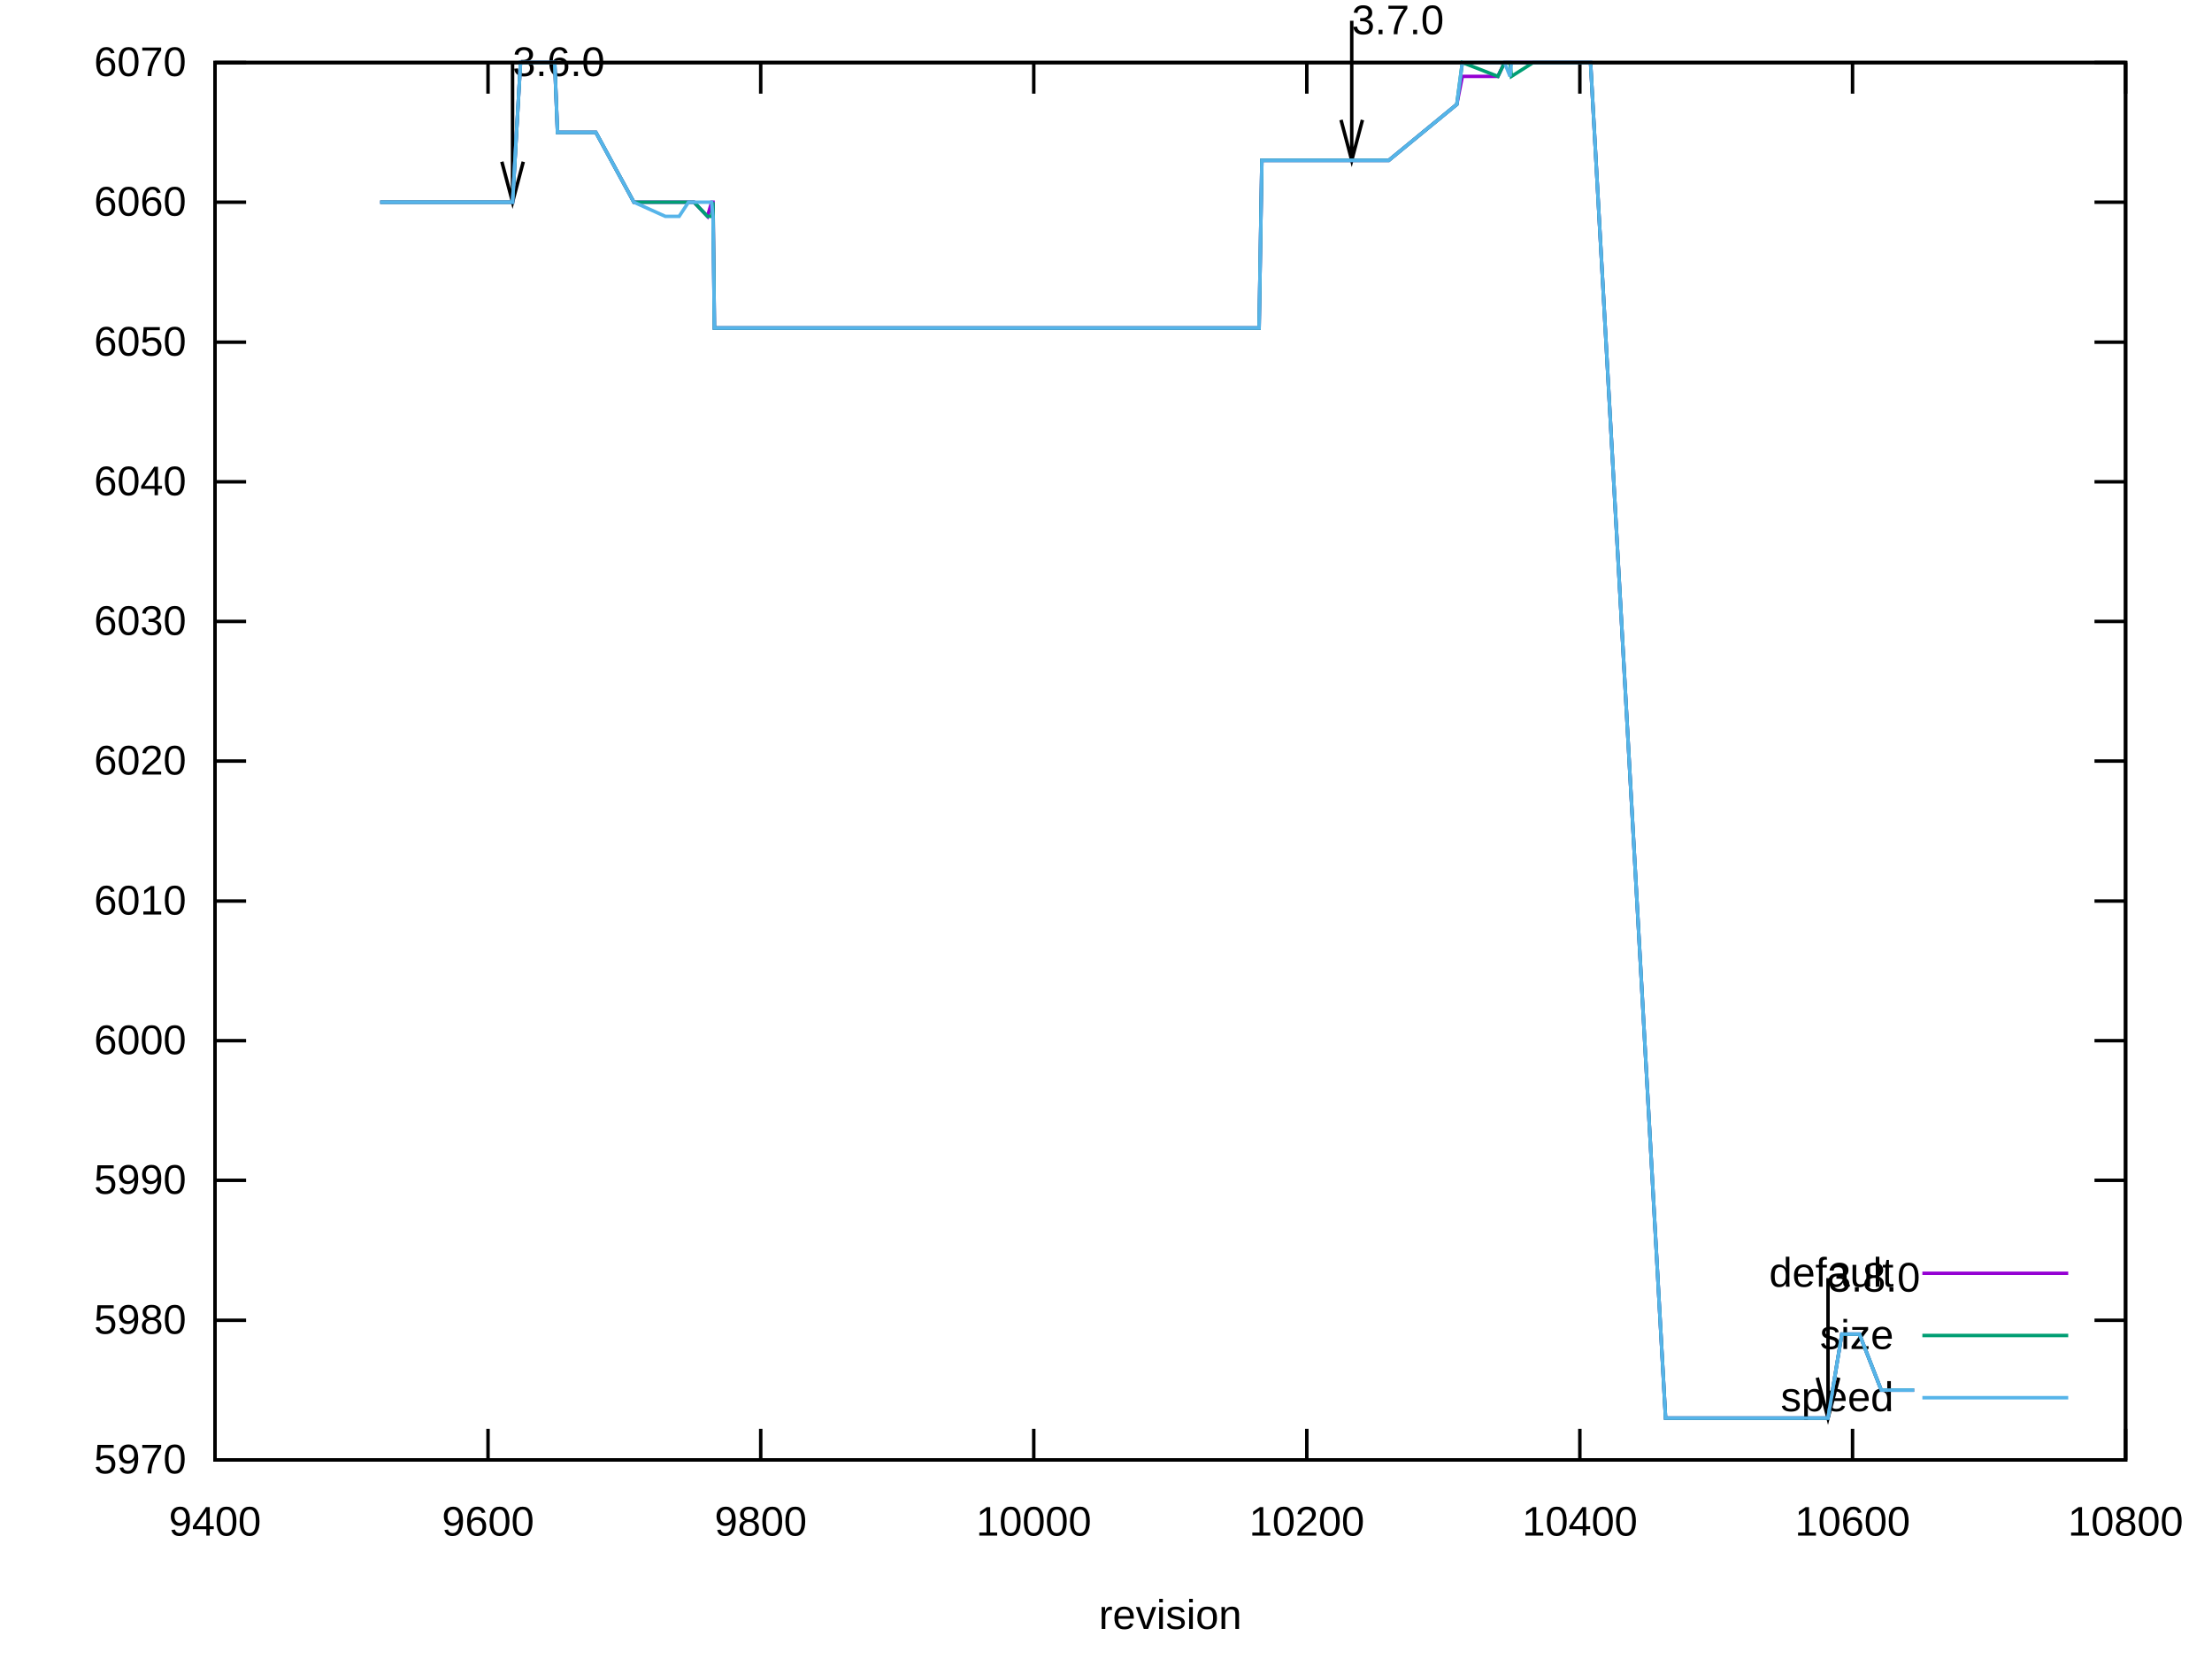
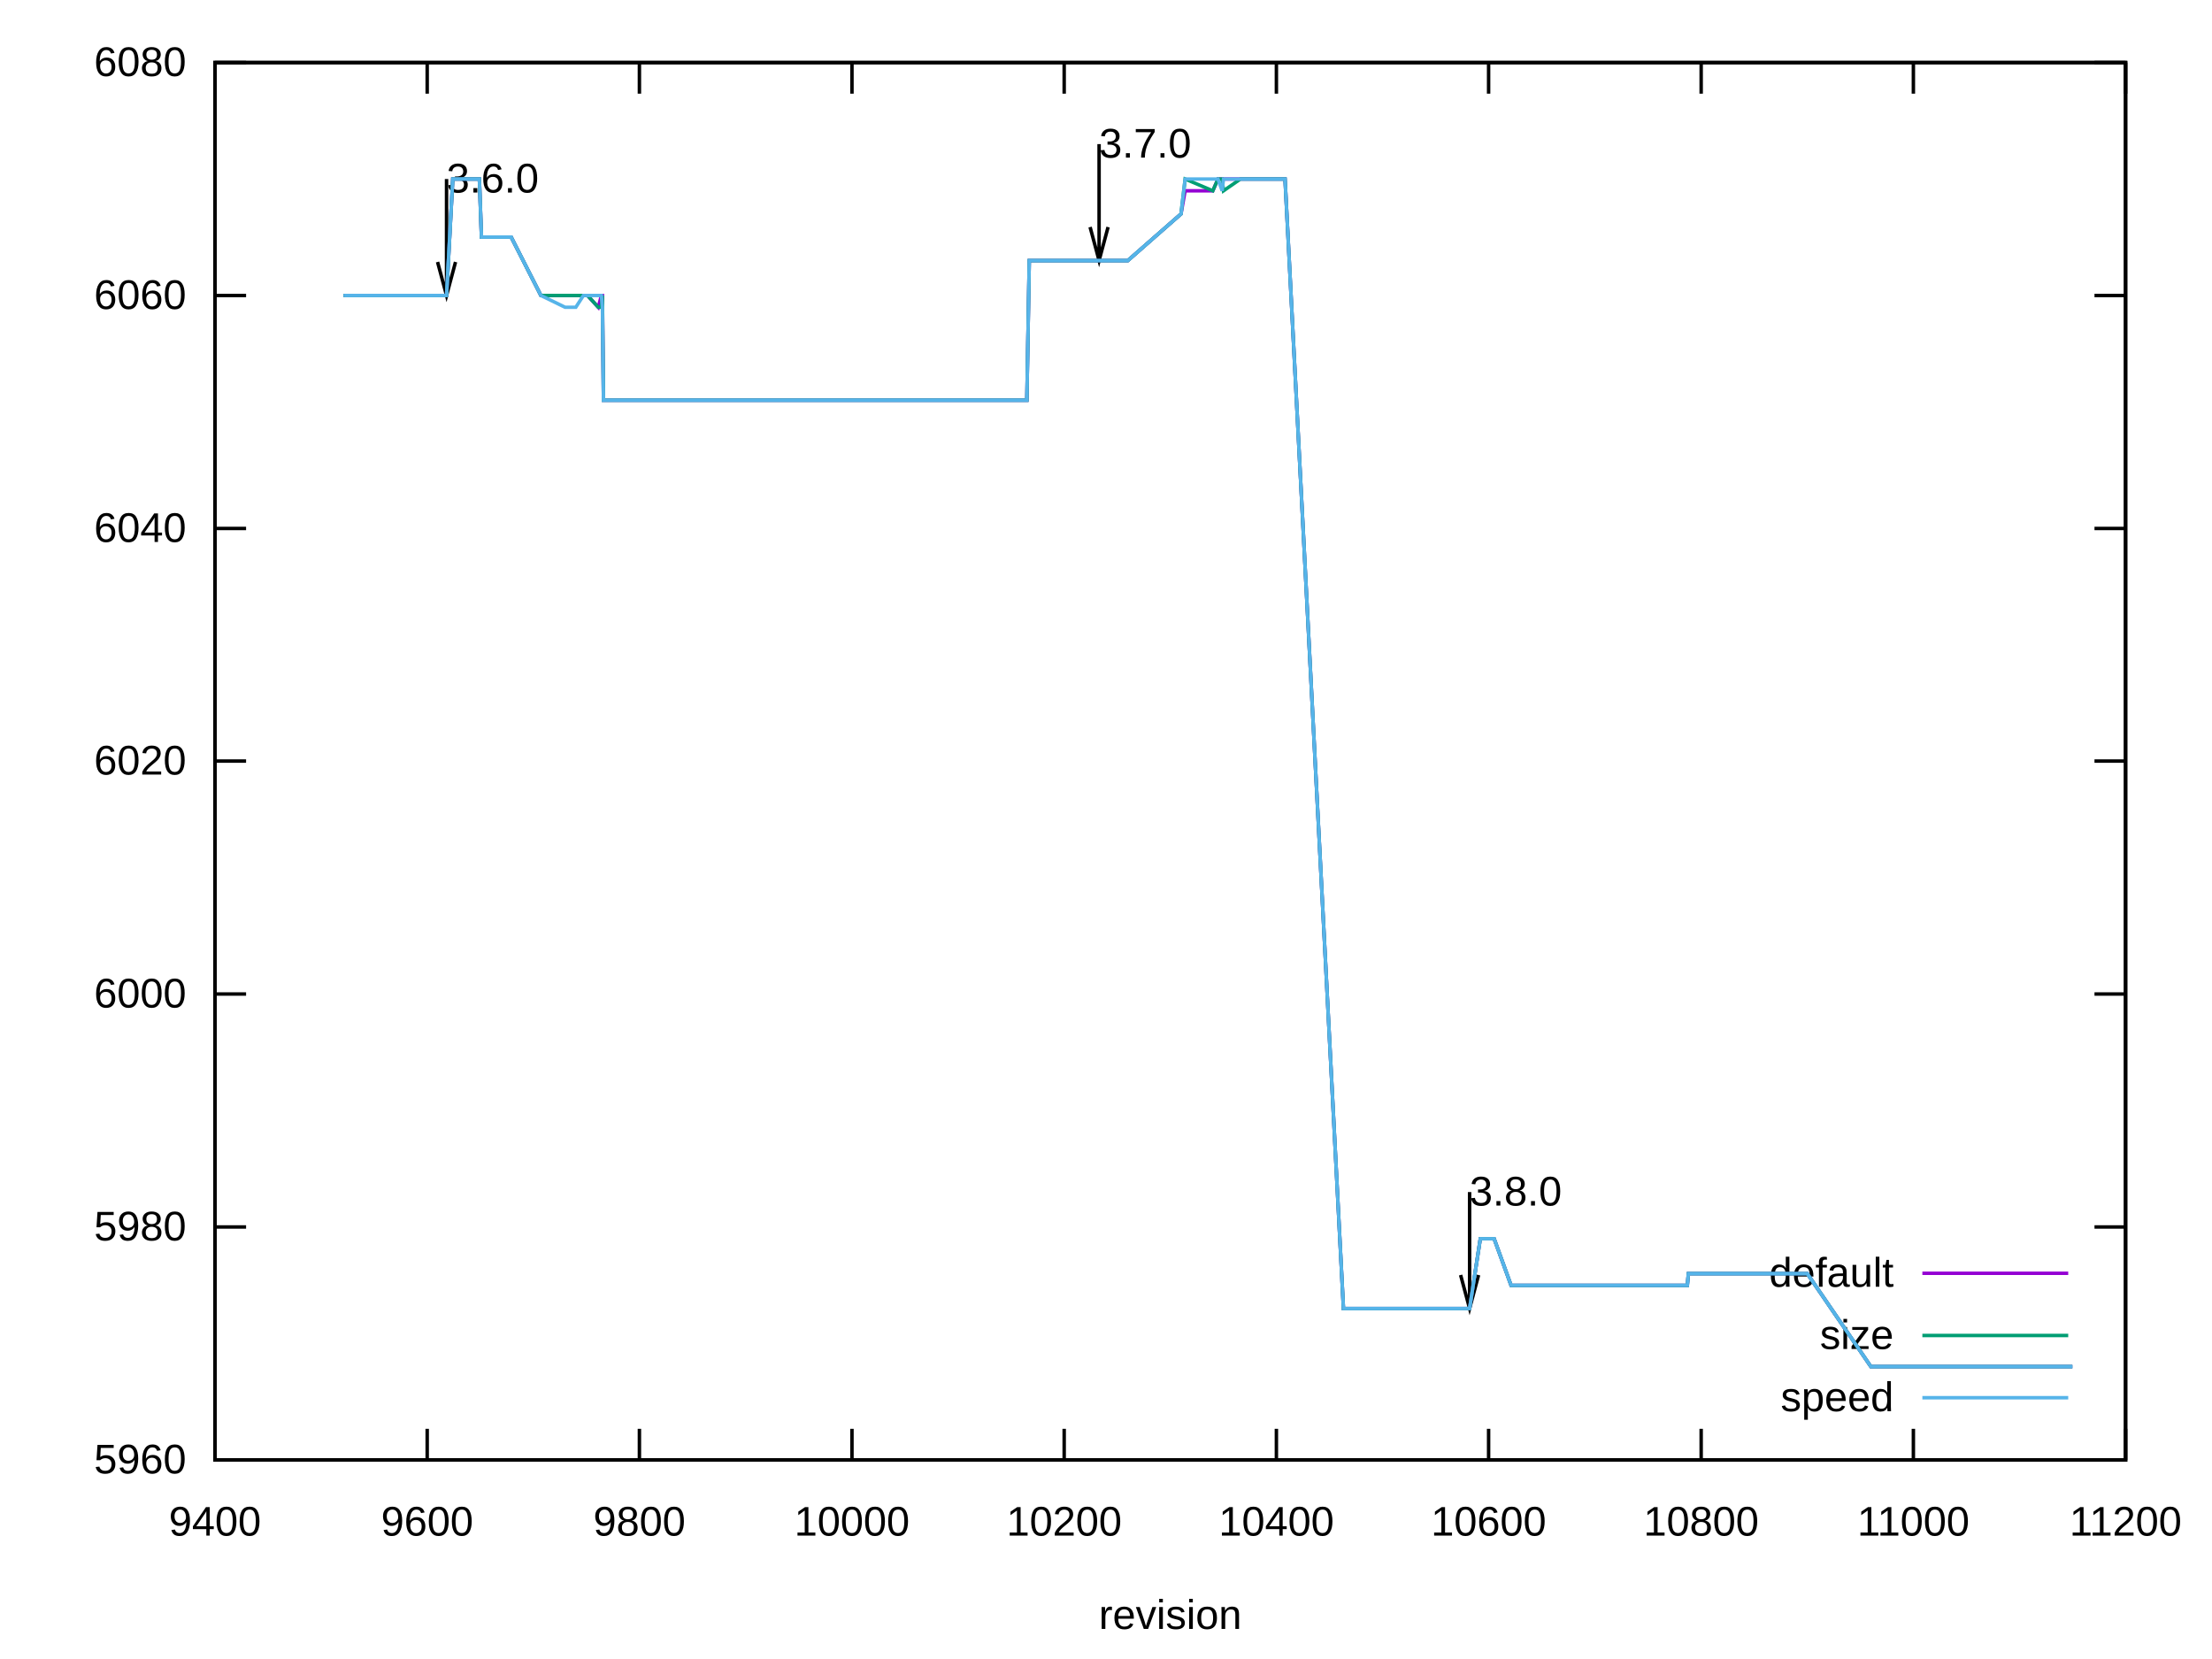
<svg xmlns="http://www.w3.org/2000/svg" xmlns:xlink="http://www.w3.org/1999/xlink" width="640" height="480" viewBox="0 0 640 480">
  <g id="gnuplot_canvas">
    <rect x="0" y="0" width="640" height="480" fill="none" />
    <defs>
      <circle id="gpDot" r="0.5" stroke-width="0.5" stroke="currentColor" />
      <path id="gpPt0" stroke-width="0.222" stroke="currentColor" d="M-1,0 h2 M0,-1 v2" />
      <path id="gpPt1" stroke-width="0.222" stroke="currentColor" d="M-1,-1 L1,1 M1,-1 L-1,1" />
      <path id="gpPt2" stroke-width="0.222" stroke="currentColor" d="M-1,0 L1,0 M0,-1 L0,1 M-1,-1 L1,1 M-1,1 L1,-1" />
      <rect id="gpPt3" stroke-width="0.222" stroke="currentColor" x="-1" y="-1" width="2" height="2" />
      <rect id="gpPt4" stroke-width="0.222" stroke="currentColor" fill="currentColor" x="-1" y="-1" width="2" height="2" />
      <circle id="gpPt5" stroke-width="0.222" stroke="currentColor" cx="0" cy="0" r="1" />
      <use xlink:href="#gpPt5" id="gpPt6" fill="currentColor" stroke="none" />
      <path id="gpPt7" stroke-width="0.222" stroke="currentColor" d="M0,-1.33 L-1.33,0.67 L1.33,0.67 z" />
      <use xlink:href="#gpPt7" id="gpPt8" fill="currentColor" stroke="none" />
      <use xlink:href="#gpPt7" id="gpPt9" stroke="currentColor" transform="rotate(180)" />
      <use xlink:href="#gpPt9" id="gpPt10" fill="currentColor" stroke="none" />
      <use xlink:href="#gpPt3" id="gpPt11" stroke="currentColor" transform="rotate(45)" />
      <use xlink:href="#gpPt11" id="gpPt12" fill="currentColor" stroke="none" />
      <path id="gpPt13" stroke-width="0.222" stroke="currentColor" d="M0,1.330 L1.265,0.411 L0.782,-1.067 L-0.782,-1.076 L-1.265,0.411 z" />
      <use xlink:href="#gpPt13" id="gpPt14" fill="currentColor" stroke="none" />
      <filter id="textbox" filterUnits="objectBoundingBox" x="0" y="0" height="1" width="1">
        <feFlood flood-color="white" flood-opacity="1" result="bgnd" />
        <feComposite in="SourceGraphic" in2="bgnd" operator="atop" />
      </filter>
      <filter id="greybox" filterUnits="objectBoundingBox" x="0" y="0" height="1" width="1">
        <feFlood flood-color="lightgrey" flood-opacity="1" result="grey" />
        <feComposite in="SourceGraphic" in2="grey" operator="atop" />
      </filter>
    </defs>
    <g fill="none" color="white" stroke="currentColor" stroke-width="1.00" stroke-linecap="butt" stroke-linejoin="miter">
</g>
    <g fill="none" color="black" stroke="currentColor" stroke-width="1.00" stroke-linecap="butt" stroke-linejoin="miter">
      <path stroke="black" d="M62.2,422.4 L71.2,422.4 M615.0,422.4 L606.0,422.4  " />
      <g transform="translate(53.9,426.3)" stroke="none" fill="black" font-family="Arial" font-size="12.00" text-anchor="end">
        <text>
-           <tspan font-family="Arial"> 5970</tspan>
-         </text>
-       </g>
-     </g>
-     <g fill="none" color="black" stroke="currentColor" stroke-width="1.00" stroke-linecap="butt" stroke-linejoin="miter">
-       <path stroke="black" d="M62.2,382.0 L71.2,382.0 M615.0,382.0 L606.0,382.0  " />
-       <g transform="translate(53.9,385.9)" stroke="none" fill="black" font-family="Arial" font-size="12.00" text-anchor="end">
+           <tspan font-family="Arial"> 5960</tspan>
+         </text>
+       </g>
+     </g>
+     <g fill="none" color="black" stroke="currentColor" stroke-width="1.00" stroke-linecap="butt" stroke-linejoin="miter">
+       <path stroke="black" d="M62.2,355.0 L71.2,355.0 M615.0,355.0 L606.0,355.0  " />
+       <g transform="translate(53.9,358.9)" stroke="none" fill="black" font-family="Arial" font-size="12.00" text-anchor="end">
        <text>
          <tspan font-family="Arial"> 5980</tspan>
        </text>
      </g>
    </g>
    <g fill="none" color="black" stroke="currentColor" stroke-width="1.00" stroke-linecap="butt" stroke-linejoin="miter">
-       <path stroke="black" d="M62.2,341.5 L71.2,341.5 M615.0,341.5 L606.0,341.5  " />
-       <g transform="translate(53.9,345.4)" stroke="none" fill="black" font-family="Arial" font-size="12.00" text-anchor="end">
-         <text>
-           <tspan font-family="Arial"> 5990</tspan>
-         </text>
-       </g>
-     </g>
-     <g fill="none" color="black" stroke="currentColor" stroke-width="1.00" stroke-linecap="butt" stroke-linejoin="miter">
-       <path stroke="black" d="M62.2,301.1 L71.2,301.1 M615.0,301.1 L606.0,301.1  " />
-       <g transform="translate(53.9,305.0)" stroke="none" fill="black" font-family="Arial" font-size="12.00" text-anchor="end">
+       <path stroke="black" d="M62.2,287.6 L71.2,287.6 M615.0,287.6 L606.0,287.6  " />
+       <g transform="translate(53.9,291.5)" stroke="none" fill="black" font-family="Arial" font-size="12.00" text-anchor="end">
        <text>
          <tspan font-family="Arial"> 6000</tspan>
-         </text>
-       </g>
-     </g>
-     <g fill="none" color="black" stroke="currentColor" stroke-width="1.00" stroke-linecap="butt" stroke-linejoin="miter">
-       <path stroke="black" d="M62.2,260.7 L71.2,260.7 M615.0,260.7 L606.0,260.7  " />
-       <g transform="translate(53.9,264.6)" stroke="none" fill="black" font-family="Arial" font-size="12.00" text-anchor="end">
-         <text>
-           <tspan font-family="Arial"> 6010</tspan>
        </text>
      </g>
    </g>
    <g fill="none" color="black" stroke="currentColor" stroke-width="1.00" stroke-linecap="butt" stroke-linejoin="miter">
      <path stroke="black" d="M62.2,220.2 L71.2,220.2 M615.0,220.2 L606.0,220.2  " />
      <g transform="translate(53.9,224.1)" stroke="none" fill="black" font-family="Arial" font-size="12.00" text-anchor="end">
        <text>
          <tspan font-family="Arial"> 6020</tspan>
        </text>
      </g>
    </g>
    <g fill="none" color="black" stroke="currentColor" stroke-width="1.00" stroke-linecap="butt" stroke-linejoin="miter">
-       <path stroke="black" d="M62.2,179.8 L71.2,179.8 M615.0,179.8 L606.0,179.8  " />
-       <g transform="translate(53.9,183.7)" stroke="none" fill="black" font-family="Arial" font-size="12.00" text-anchor="end">
-         <text>
-           <tspan font-family="Arial"> 6030</tspan>
-         </text>
-       </g>
-     </g>
-     <g fill="none" color="black" stroke="currentColor" stroke-width="1.00" stroke-linecap="butt" stroke-linejoin="miter">
-       <path stroke="black" d="M62.2,139.4 L71.2,139.4 M615.0,139.4 L606.0,139.4  " />
-       <g transform="translate(53.9,143.3)" stroke="none" fill="black" font-family="Arial" font-size="12.00" text-anchor="end">
+       <path stroke="black" d="M62.2,152.9 L71.2,152.9 M615.0,152.9 L606.0,152.9  " />
+       <g transform="translate(53.9,156.8)" stroke="none" fill="black" font-family="Arial" font-size="12.00" text-anchor="end">
        <text>
          <tspan font-family="Arial"> 6040</tspan>
        </text>
      </g>
    </g>
    <g fill="none" color="black" stroke="currentColor" stroke-width="1.00" stroke-linecap="butt" stroke-linejoin="miter">
-       <path stroke="black" d="M62.2,99.0 L71.2,99.0 M615.0,99.0 L606.0,99.0  " />
-       <g transform="translate(53.9,102.9)" stroke="none" fill="black" font-family="Arial" font-size="12.00" text-anchor="end">
-         <text>
-           <tspan font-family="Arial"> 6050</tspan>
-         </text>
-       </g>
-     </g>
-     <g fill="none" color="black" stroke="currentColor" stroke-width="1.00" stroke-linecap="butt" stroke-linejoin="miter">
-       <path stroke="black" d="M62.2,58.5 L71.2,58.5 M615.0,58.5 L606.0,58.5  " />
-       <g transform="translate(53.9,62.4)" stroke="none" fill="black" font-family="Arial" font-size="12.00" text-anchor="end">
+       <path stroke="black" d="M62.2,85.5 L71.2,85.5 M615.0,85.5 L606.0,85.5  " />
+       <g transform="translate(53.9,89.4)" stroke="none" fill="black" font-family="Arial" font-size="12.00" text-anchor="end">
        <text>
          <tspan font-family="Arial"> 6060</tspan>
        </text>
      </g>
    </g>
    <g fill="none" color="black" stroke="currentColor" stroke-width="1.00" stroke-linecap="butt" stroke-linejoin="miter">
      <path stroke="black" d="M62.2,18.1 L71.2,18.1 M615.0,18.1 L606.0,18.1  " />
      <g transform="translate(53.9,22.0)" stroke="none" fill="black" font-family="Arial" font-size="12.00" text-anchor="end">
        <text>
-           <tspan font-family="Arial"> 6070</tspan>
+           <tspan font-family="Arial"> 6080</tspan>
        </text>
      </g>
    </g>
    <g fill="none" color="black" stroke="currentColor" stroke-width="1.00" stroke-linecap="butt" stroke-linejoin="miter">
      <path stroke="black" d="M62.2,422.4 L62.2,413.4 M62.2,18.1 L62.2,27.1  " />
      <g transform="translate(62.2,444.3)" stroke="none" fill="black" font-family="Arial" font-size="12.00" text-anchor="middle">
        <text>
          <tspan font-family="Arial"> 9400</tspan>
        </text>
      </g>
    </g>
    <g fill="none" color="black" stroke="currentColor" stroke-width="1.00" stroke-linecap="butt" stroke-linejoin="miter">
-       <path stroke="black" d="M141.2,422.4 L141.2,413.4 M141.2,18.1 L141.2,27.1  " />
-       <g transform="translate(141.2,444.3)" stroke="none" fill="black" font-family="Arial" font-size="12.00" text-anchor="middle">
+       <path stroke="black" d="M123.6,422.4 L123.6,413.4 M123.6,18.1 L123.6,27.1  " />
+       <g transform="translate(123.6,444.3)" stroke="none" fill="black" font-family="Arial" font-size="12.00" text-anchor="middle">
        <text>
          <tspan font-family="Arial"> 9600</tspan>
        </text>
      </g>
    </g>
    <g fill="none" color="black" stroke="currentColor" stroke-width="1.00" stroke-linecap="butt" stroke-linejoin="miter">
-       <path stroke="black" d="M220.1,422.4 L220.1,413.4 M220.1,18.1 L220.1,27.1  " />
-       <g transform="translate(220.1,444.3)" stroke="none" fill="black" font-family="Arial" font-size="12.00" text-anchor="middle">
+       <path stroke="black" d="M185.0,422.4 L185.0,413.4 M185.0,18.1 L185.0,27.1  " />
+       <g transform="translate(185.0,444.3)" stroke="none" fill="black" font-family="Arial" font-size="12.00" text-anchor="middle">
        <text>
          <tspan font-family="Arial"> 9800</tspan>
        </text>
      </g>
    </g>
    <g fill="none" color="black" stroke="currentColor" stroke-width="1.00" stroke-linecap="butt" stroke-linejoin="miter">
-       <path stroke="black" d="M299.1,422.4 L299.1,413.4 M299.1,18.1 L299.1,27.1  " />
-       <g transform="translate(299.1,444.3)" stroke="none" fill="black" font-family="Arial" font-size="12.00" text-anchor="middle">
+       <path stroke="black" d="M246.5,422.4 L246.5,413.4 M246.5,18.1 L246.5,27.1  " />
+       <g transform="translate(246.5,444.3)" stroke="none" fill="black" font-family="Arial" font-size="12.00" text-anchor="middle">
        <text>
          <tspan font-family="Arial"> 10000</tspan>
        </text>
      </g>
    </g>
    <g fill="none" color="black" stroke="currentColor" stroke-width="1.00" stroke-linecap="butt" stroke-linejoin="miter">
-       <path stroke="black" d="M378.1,422.4 L378.1,413.4 M378.1,18.1 L378.1,27.1  " />
-       <g transform="translate(378.1,444.3)" stroke="none" fill="black" font-family="Arial" font-size="12.00" text-anchor="middle">
+       <path stroke="black" d="M307.9,422.4 L307.9,413.4 M307.9,18.1 L307.9,27.1  " />
+       <g transform="translate(307.9,444.3)" stroke="none" fill="black" font-family="Arial" font-size="12.00" text-anchor="middle">
        <text>
          <tspan font-family="Arial"> 10200</tspan>
        </text>
      </g>
    </g>
    <g fill="none" color="black" stroke="currentColor" stroke-width="1.00" stroke-linecap="butt" stroke-linejoin="miter">
-       <path stroke="black" d="M457.1,422.4 L457.1,413.4 M457.1,18.1 L457.1,27.1  " />
-       <g transform="translate(457.1,444.3)" stroke="none" fill="black" font-family="Arial" font-size="12.00" text-anchor="middle">
+       <path stroke="black" d="M369.3,422.4 L369.3,413.4 M369.3,18.1 L369.3,27.1  " />
+       <g transform="translate(369.3,444.3)" stroke="none" fill="black" font-family="Arial" font-size="12.00" text-anchor="middle">
        <text>
          <tspan font-family="Arial"> 10400</tspan>
        </text>
      </g>
    </g>
    <g fill="none" color="black" stroke="currentColor" stroke-width="1.00" stroke-linecap="butt" stroke-linejoin="miter">
-       <path stroke="black" d="M536.0,422.4 L536.0,413.4 M536.0,18.1 L536.0,27.1  " />
-       <g transform="translate(536.0,444.3)" stroke="none" fill="black" font-family="Arial" font-size="12.00" text-anchor="middle">
+       <path stroke="black" d="M430.7,422.4 L430.7,413.4 M430.7,18.1 L430.7,27.1  " />
+       <g transform="translate(430.7,444.3)" stroke="none" fill="black" font-family="Arial" font-size="12.00" text-anchor="middle">
        <text>
          <tspan font-family="Arial"> 10600</tspan>
+         </text>
+       </g>
+     </g>
+     <g fill="none" color="black" stroke="currentColor" stroke-width="1.00" stroke-linecap="butt" stroke-linejoin="miter">
+       <path stroke="black" d="M492.2,422.4 L492.2,413.4 M492.2,18.1 L492.2,27.1  " />
+       <g transform="translate(492.2,444.3)" stroke="none" fill="black" font-family="Arial" font-size="12.00" text-anchor="middle">
+         <text>
+           <tspan font-family="Arial"> 10800</tspan>
+         </text>
+       </g>
+     </g>
+     <g fill="none" color="black" stroke="currentColor" stroke-width="1.00" stroke-linecap="butt" stroke-linejoin="miter">
+       <path stroke="black" d="M553.6,422.4 L553.6,413.4 M553.6,18.1 L553.6,27.1  " />
+       <g transform="translate(553.6,444.3)" stroke="none" fill="black" font-family="Arial" font-size="12.00" text-anchor="middle">
+         <text>
+           <tspan font-family="Arial"> 11000</tspan>
        </text>
      </g>
    </g>
    <g fill="none" color="black" stroke="currentColor" stroke-width="1.00" stroke-linecap="butt" stroke-linejoin="miter">
      <path stroke="black" d="M615.0,422.4 L615.0,413.4 M615.0,18.1 L615.0,27.1  " />
      <g transform="translate(615.0,444.3)" stroke="none" fill="black" font-family="Arial" font-size="12.00" text-anchor="middle">
        <text>
-           <tspan font-family="Arial"> 10800</tspan>
+           <tspan font-family="Arial"> 11200</tspan>
        </text>
      </g>
    </g>
    <g fill="none" color="black" stroke="currentColor" stroke-width="1.00" stroke-linecap="butt" stroke-linejoin="miter">
</g>
    <g fill="none" color="black" stroke="currentColor" stroke-width="1.00" stroke-linecap="butt" stroke-linejoin="miter">
      <path stroke="black" d="M62.2,18.1 L62.2,422.4 L615.0,422.4 L615.0,18.1 L62.2,18.1 Z  " />
-       <g transform="translate(148.3,22.0)" stroke="none" fill="black" font-family="Arial" font-size="12.00" text-anchor="start">
+       <g transform="translate(129.2,55.7)" stroke="none" fill="black" font-family="Arial" font-size="12.00" text-anchor="start">
        <text>
          <tspan font-family="Arial">3.6.0</tspan>
        </text>
      </g>
-       <g transform="translate(391.1,9.9)" stroke="none" fill="black" font-family="Arial" font-size="12.00" text-anchor="start">
+       <g transform="translate(318.0,45.6)" stroke="none" fill="black" font-family="Arial" font-size="12.00" text-anchor="start">
        <text>
          <tspan font-family="Arial">3.7.0</tspan>
        </text>
      </g>
-       <g transform="translate(528.9,373.7)" stroke="none" fill="black" font-family="Arial" font-size="12.00" text-anchor="start">
+       <g transform="translate(425.2,348.8)" stroke="none" fill="black" font-family="Arial" font-size="12.00" text-anchor="start">
        <text>
          <tspan font-family="Arial">3.8.0</tspan>
        </text>
      </g>
-       <path stroke="black" d="M145.2,46.8 L148.3,58.5 L151.4,46.8 M148.3,18.1 L148.3,58.5 M388.0,34.7 L391.1,46.4 L394.2,34.7   M391.1,6.0 L391.1,46.4 M525.8,398.6 L528.9,410.3 L532.0,398.6 M528.9,369.8 L528.9,410.3  " />
+       <path stroke="black" d="M126.6,75.8 L129.2,85.5 L131.8,75.8 M129.2,51.8 L129.2,85.5 M315.4,65.7 L318.0,75.4 L320.6,65.7   M318.0,41.7 L318.0,75.4 M422.6,368.9 L425.2,378.6 L427.8,368.9 M425.2,344.9 L425.2,378.6  " />
    </g>
    <g fill="none" color="black" stroke="currentColor" stroke-width="1.00" stroke-linecap="butt" stroke-linejoin="miter">
      <g transform="translate(338.6,471.3)" stroke="none" fill="black" font-family="Arial" font-size="12.00" text-anchor="middle">
        <text>
          <tspan font-family="Arial">revision</tspan>
        </text>
      </g>
    </g>
    <g fill="none" color="black" stroke="currentColor" stroke-width="1.00" stroke-linecap="butt" stroke-linejoin="miter">
</g>
    <g id="gnuplot_plot_1">
      <g fill="none" color="black" stroke="currentColor" stroke-width="1.00" stroke-linecap="butt" stroke-linejoin="miter">
        <g transform="translate(547.9,372.3)" stroke="none" fill="black" font-family="Arial" font-size="12.00" text-anchor="end">
          <text>
            <tspan font-family="Arial">default</tspan>
          </text>
        </g>
      </g>
      <g fill="none" color="black" stroke="currentColor" stroke-width="1.00" stroke-linecap="butt" stroke-linejoin="miter">
-         <path stroke="rgb(148,   0, 211)" d="M556.2,368.4 L598.4,368.4 M110.0,58.5 L117.5,58.5 L121.4,58.5 L128.5,58.5 L133.7,58.5 L136.8,58.5   L139.6,58.5 L141.6,58.5 L142.0,58.5 L142.4,58.5 L142.8,58.5 L148.3,58.5 L150.6,18.1 L153.8,18.1   L155.0,18.1 L155.4,18.1 L155.8,18.1 L156.2,18.1 L157.0,18.1 L158.9,18.1 L159.3,18.1 L160.5,18.1   L161.3,38.3 L162.1,38.3 L162.5,38.3 L164.5,38.3 L165.7,38.3 L166.4,38.3 L166.8,38.3 L167.2,38.3   L172.4,38.3 L183.4,58.5 L192.5,58.5 L196.5,58.5 L199.2,58.5 L200.8,58.5 L204.7,62.6 L205.9,58.5   L206.3,58.5 L206.7,94.9 L207.1,94.9 L209.5,94.9 L213.8,94.9 L216.2,94.9 L216.6,94.9 L217.4,94.9   L219.0,94.9 L221.3,94.9 L222.9,94.9 L223.3,94.9 L226.1,94.9 L227.3,94.9 L227.6,94.9 L228.0,94.9   L232.0,94.9 L232.8,94.9 L234.4,94.9 L251.3,94.9 L279.0,94.9 L280.6,94.9 L281.3,94.9 L281.7,94.9   L283.7,94.9 L284.1,94.9 L284.9,94.9 L285.3,94.9 L286.9,94.9 L289.6,94.9 L292.8,94.9 L296.7,94.9   L297.9,94.9 L299.1,94.9 L305.8,94.9 L318.1,94.9 L322.0,94.9 L326.4,94.9 L327.5,94.9 L329.5,94.9   L330.7,94.9 L341.8,94.9 L348.1,94.9 L357.2,94.9 L363.5,94.9 L364.3,94.9 L365.1,46.4 L367.8,46.4   L370.6,46.4 L371.0,46.4 L372.2,46.4 L374.9,46.4 L381.6,46.4 L382.4,46.4 L391.1,46.4 L392.7,46.4   L393.9,46.4 L401.8,46.4 L421.5,30.2 L423.1,22.1 L433.4,22.1 L435.3,18.1 L436.9,18.1 L437.3,18.1   L443.6,18.1 L444.0,18.1 L446.8,18.1 L460.2,18.1 L481.9,410.3 L494.6,410.3 L500.5,410.3 L512.3,410.3   L519.4,410.3 L528.9,410.3 L532.9,386.0 L536.4,386.0 L538.0,386.0 L544.3,402.2 L551.8,402.2 L553.8,402.2    " />
+         <path stroke="rgb(148,   0, 211)" d="M556.2,368.4 L598.4,368.4 M99.4,85.5 L105.2,85.5 L108.3,85.5 L113.8,85.5 L117.8,85.5 L120.2,85.5   L122.4,85.5 L123.9,85.5 L124.2,85.5 L124.5,85.5 L124.9,85.5 L129.2,85.5 L131.0,51.8 L133.4,51.8   L134.4,51.8 L134.7,51.8 L135.0,51.8 L135.3,51.8 L135.9,51.8 L137.4,51.8 L137.7,51.8 L138.7,51.8   L139.3,68.6 L139.9,68.6 L140.2,68.6 L141.7,68.6 L142.7,68.6 L143.3,68.6 L143.6,68.6 L143.9,68.6   L147.9,68.6 L156.5,85.5 L163.5,85.5 L166.6,85.5 L168.8,85.5 L170.0,85.5 L173.1,88.9 L174.0,85.5   L174.3,85.5 L174.6,115.8 L174.9,115.8 L176.8,115.8 L180.1,115.8 L182.0,115.8 L182.3,115.8 L182.9,115.8   L184.1,115.8 L186.0,115.8 L187.2,115.8 L187.5,115.8 L189.7,115.8 L190.6,115.8 L190.9,115.8 L191.2,115.8   L194.3,115.8 L194.9,115.8 L196.1,115.8 L209.3,115.8 L230.8,115.8 L232.0,115.8 L232.6,115.8 L233.0,115.8   L234.5,115.8 L234.8,115.8 L235.4,115.8 L235.7,115.8 L236.9,115.8 L239.1,115.8 L241.6,115.8 L244.6,115.8   L245.5,115.8 L246.5,115.8 L251.7,115.8 L261.2,115.8 L264.3,115.8 L267.7,115.8 L268.6,115.8 L270.1,115.8   L271.0,115.8 L279.6,115.8 L284.5,115.8 L291.6,115.8 L296.5,115.8 L297.1,115.8 L297.8,75.4 L299.9,75.4   L302.1,75.4 L302.4,75.4 L303.3,75.4 L305.4,75.4 L310.7,75.4 L311.3,75.4 L318.0,75.4 L319.3,75.4   L320.2,75.4 L326.3,75.4 L341.7,61.9 L342.9,55.2 L350.9,55.2 L352.4,51.8 L353.6,51.8 L354.0,51.8   L358.9,51.8 L359.2,51.8 L361.3,51.8 L371.8,51.8 L388.7,378.6 L398.5,378.6 L403.1,378.6 L412.3,378.6   L417.8,378.6 L425.2,378.6 L428.3,358.4 L431.0,358.4 L432.3,358.4 L437.2,371.9 L443.0,371.9 L444.6,371.9   L447.9,371.9 L449.2,371.9 L451.6,371.9 L455.9,371.9 L484.5,371.9 L486.6,371.9 L487.9,371.9 L488.2,371.9   L488.5,368.5 L489.1,368.5 L492.2,368.5 L522.9,368.5 L541.3,395.4 L545.6,395.4 L580.3,395.4 L584.3,395.4   L599.6,395.4  " />
      </g>
    </g>
    <g id="gnuplot_plot_2">
      <g fill="none" color="black" stroke="currentColor" stroke-width="1.00" stroke-linecap="butt" stroke-linejoin="miter">
        <g transform="translate(547.9,390.3)" stroke="none" fill="black" font-family="Arial" font-size="12.00" text-anchor="end">
          <text>
            <tspan font-family="Arial">size</tspan>
          </text>
        </g>
      </g>
      <g fill="none" color="black" stroke="currentColor" stroke-width="1.00" stroke-linecap="butt" stroke-linejoin="miter">
-         <path stroke="rgb(  0, 158, 115)" d="M556.2,386.4 L598.4,386.4 M110.0,58.5 L117.5,58.5 L121.4,58.5 L128.5,58.5 L133.7,58.5 L136.8,58.5   L139.6,58.5 L141.6,58.5 L142.0,58.5 L142.4,58.5 L142.8,58.5 L148.3,58.5 L150.6,18.1 L153.8,18.1   L155.0,18.1 L155.4,18.1 L155.8,18.1 L156.2,18.1 L157.0,18.1 L158.9,18.1 L159.3,18.1 L160.5,18.1   L161.3,38.3 L162.1,38.3 L162.5,38.3 L164.5,38.3 L165.7,38.3 L166.4,38.3 L166.8,38.3 L167.2,38.3   L172.4,38.3 L183.4,58.5 L192.5,58.5 L196.5,58.5 L199.2,58.5 L200.8,58.5 L204.7,62.6 L205.9,62.6   L206.3,58.5 L206.7,94.9 L207.1,94.9 L209.5,94.9 L213.8,94.9 L216.2,94.9 L216.6,94.9 L217.4,94.9   L219.0,94.9 L221.3,94.9 L222.9,94.9 L223.3,94.9 L226.1,94.9 L227.3,94.9 L227.6,94.9 L228.0,94.9   L232.0,94.9 L232.8,94.9 L234.4,94.9 L251.3,94.9 L279.0,94.9 L280.6,94.9 L281.3,94.9 L281.7,94.9   L283.7,94.9 L284.1,94.9 L284.9,94.9 L285.3,94.9 L286.9,94.9 L289.6,94.9 L292.8,94.9 L296.7,94.9   L297.9,94.9 L299.1,94.9 L305.8,94.9 L318.1,94.9 L322.0,94.9 L326.4,94.9 L327.5,94.9 L329.5,94.9   L330.7,94.9 L341.8,94.9 L348.1,94.9 L357.2,94.9 L363.5,94.9 L364.3,94.9 L365.1,46.4 L367.8,46.4   L370.6,46.4 L371.0,46.4 L372.2,46.4 L374.9,46.4 L381.6,46.4 L382.4,46.4 L391.1,46.4 L392.7,46.4   L393.9,46.4 L401.8,46.4 L421.5,30.2 L423.1,18.1 L433.4,22.1 L435.3,18.1 L436.9,18.1 L437.3,22.1   L443.6,18.1 L444.0,18.1 L446.8,18.1 L460.2,18.1 L481.9,410.3 L494.6,410.3 L500.5,410.3 L512.3,410.3   L519.4,410.3 L528.9,410.3 L532.9,386.0 L536.4,386.0 L538.0,386.0 L544.3,402.2 L551.8,402.2 L553.8,402.2    " />
+         <path stroke="rgb(  0, 158, 115)" d="M556.2,386.4 L598.4,386.4 M99.4,85.5 L105.2,85.5 L108.3,85.5 L113.8,85.5 L117.8,85.5 L120.2,85.5   L122.4,85.5 L123.9,85.5 L124.2,85.5 L124.5,85.5 L124.9,85.5 L129.2,85.5 L131.0,51.8 L133.4,51.8   L134.4,51.8 L134.7,51.8 L135.0,51.8 L135.3,51.8 L135.9,51.8 L137.4,51.8 L137.7,51.8 L138.7,51.8   L139.3,68.6 L139.9,68.6 L140.2,68.6 L141.7,68.6 L142.7,68.6 L143.3,68.6 L143.6,68.6 L143.9,68.6   L147.9,68.6 L156.5,85.5 L163.5,85.5 L166.6,85.5 L168.8,85.5 L170.0,85.5 L173.1,88.9 L174.0,88.9   L174.3,85.5 L174.6,115.8 L174.9,115.8 L176.8,115.8 L180.1,115.8 L182.0,115.8 L182.3,115.8 L182.9,115.8   L184.1,115.8 L186.0,115.8 L187.2,115.8 L187.5,115.8 L189.7,115.8 L190.6,115.8 L190.9,115.8 L191.2,115.8   L194.3,115.8 L194.9,115.8 L196.1,115.8 L209.3,115.8 L230.8,115.8 L232.0,115.8 L232.6,115.8 L233.0,115.8   L234.5,115.8 L234.8,115.8 L235.4,115.8 L235.7,115.8 L236.9,115.8 L239.1,115.8 L241.6,115.8 L244.6,115.8   L245.5,115.8 L246.5,115.8 L251.7,115.8 L261.2,115.8 L264.3,115.8 L267.7,115.8 L268.6,115.8 L270.1,115.8   L271.0,115.8 L279.6,115.8 L284.5,115.8 L291.6,115.8 L296.5,115.8 L297.1,115.8 L297.8,75.4 L299.9,75.4   L302.1,75.4 L302.4,75.4 L303.3,75.4 L305.4,75.4 L310.7,75.4 L311.3,75.4 L318.0,75.4 L319.3,75.4   L320.2,75.4 L326.3,75.4 L341.7,61.9 L342.9,51.8 L350.9,55.2 L352.4,51.8 L353.6,51.8 L354.0,55.2   L358.9,51.8 L359.2,51.8 L361.3,51.8 L371.8,51.8 L388.7,378.6 L398.5,378.6 L403.1,378.6 L412.3,378.6   L417.8,378.6 L425.2,378.6 L428.3,358.4 L431.0,358.4 L432.3,358.4 L437.2,371.9 L443.0,371.9 L444.6,371.9   L447.9,371.9 L449.2,371.9 L451.6,371.9 L455.9,371.9 L484.5,371.9 L486.6,371.9 L487.9,371.9 L488.2,371.9   L488.5,368.5 L489.1,368.5 L492.2,368.5 L522.9,368.5 L541.3,395.4 L545.6,395.4 L580.3,395.4 L584.3,395.4   L599.6,395.4  " />
      </g>
    </g>
    <g id="gnuplot_plot_3">
      <g fill="none" color="black" stroke="currentColor" stroke-width="1.00" stroke-linecap="butt" stroke-linejoin="miter">
        <g transform="translate(547.9,408.3)" stroke="none" fill="black" font-family="Arial" font-size="12.00" text-anchor="end">
          <text>
            <tspan font-family="Arial">speed</tspan>
          </text>
        </g>
      </g>
      <g fill="none" color="black" stroke="currentColor" stroke-width="1.00" stroke-linecap="butt" stroke-linejoin="miter">
-         <path stroke="rgb( 86, 180, 233)" d="M556.2,404.4 L598.4,404.4 M110.0,58.5 L117.5,58.5 L121.4,58.5 L128.5,58.5 L133.7,58.5 L136.8,58.5   L139.6,58.5 L141.6,58.5 L142.0,58.5 L142.4,58.5 L142.8,58.5 L148.3,58.5 L150.6,18.1 L153.8,18.1   L155.0,18.1 L155.4,18.1 L155.8,18.1 L156.2,18.1 L157.0,18.1 L158.9,18.1 L159.3,18.1 L160.5,18.1   L161.3,38.3 L162.1,38.3 L162.5,38.3 L164.5,38.3 L165.7,38.3 L166.4,38.3 L166.8,38.3 L167.2,38.3   L172.4,38.3 L183.4,58.5 L192.5,62.6 L196.5,62.6 L199.2,58.5 L200.8,58.5 L204.7,58.5 L205.9,58.5   L206.3,62.6 L206.7,94.9 L207.1,94.9 L209.5,94.9 L213.8,94.9 L216.2,94.9 L216.6,94.9 L217.4,94.9   L219.0,94.9 L221.3,94.9 L222.9,94.9 L223.3,94.9 L226.1,94.9 L227.3,94.9 L227.6,94.9 L228.0,94.9   L232.0,94.9 L232.8,94.9 L234.4,94.9 L251.3,94.9 L279.0,94.9 L280.6,94.9 L281.3,94.9 L281.7,94.9   L283.7,94.9 L284.1,94.9 L284.9,94.9 L285.3,94.9 L286.9,94.9 L289.6,94.9 L292.8,94.9 L296.7,94.9   L297.9,94.9 L299.1,94.9 L305.8,94.9 L318.1,94.9 L322.0,94.9 L326.4,94.9 L327.5,94.9 L329.5,94.9   L330.7,94.9 L341.8,94.9 L348.1,94.9 L357.2,94.9 L363.5,94.9 L364.3,94.9 L365.1,46.4 L367.8,46.4   L370.6,46.4 L371.0,46.4 L372.2,46.4 L374.9,46.4 L381.6,46.4 L382.4,46.4 L391.1,46.4 L392.7,46.4   L393.9,46.4 L401.8,46.4 L421.5,30.2 L423.1,18.1 L433.4,18.1 L435.3,18.1 L436.9,22.1 L437.3,18.1   L443.6,18.1 L444.0,18.1 L446.8,18.1 L460.2,18.1 L481.9,410.3 L494.6,410.3 L500.5,410.3 L512.3,410.3   L519.4,410.3 L528.9,410.3 L532.9,386.0 L536.4,386.0 L538.0,386.0 L544.3,402.2 L551.8,402.2 L553.8,402.2    " />
+         <path stroke="rgb( 86, 180, 233)" d="M556.2,404.4 L598.4,404.4 M99.4,85.5 L105.2,85.5 L108.3,85.5 L113.8,85.5 L117.8,85.5 L120.2,85.5   L122.4,85.5 L123.9,85.5 L124.2,85.5 L124.5,85.5 L124.9,85.5 L129.2,85.5 L131.0,51.8 L133.4,51.8   L134.4,51.8 L134.7,51.8 L135.0,51.8 L135.3,51.8 L135.9,51.8 L137.4,51.8 L137.7,51.8 L138.7,51.8   L139.3,68.6 L139.9,68.6 L140.2,68.6 L141.7,68.6 L142.7,68.6 L143.3,68.6 L143.6,68.6 L143.9,68.6   L147.9,68.6 L156.5,85.5 L163.5,88.9 L166.6,88.9 L168.8,85.5 L170.0,85.5 L173.1,85.5 L174.0,85.5   L174.3,88.9 L174.6,115.8 L174.9,115.8 L176.8,115.8 L180.1,115.8 L182.0,115.8 L182.3,115.8 L182.9,115.8   L184.1,115.8 L186.0,115.8 L187.2,115.8 L187.5,115.8 L189.7,115.8 L190.6,115.8 L190.9,115.8 L191.2,115.8   L194.3,115.8 L194.9,115.8 L196.1,115.8 L209.3,115.8 L230.8,115.8 L232.0,115.8 L232.6,115.8 L233.0,115.8   L234.5,115.8 L234.8,115.8 L235.4,115.8 L235.7,115.8 L236.9,115.8 L239.1,115.8 L241.6,115.8 L244.6,115.8   L245.5,115.8 L246.5,115.8 L251.7,115.8 L261.2,115.8 L264.3,115.8 L267.7,115.8 L268.6,115.8 L270.1,115.8   L271.0,115.8 L279.6,115.8 L284.5,115.8 L291.6,115.8 L296.5,115.8 L297.1,115.8 L297.8,75.4 L299.9,75.4   L302.1,75.4 L302.4,75.4 L303.3,75.4 L305.4,75.4 L310.7,75.4 L311.3,75.4 L318.0,75.4 L319.3,75.4   L320.2,75.4 L326.3,75.4 L341.7,61.9 L342.9,51.8 L350.9,51.8 L352.4,51.8 L353.6,55.2 L354.0,51.8   L358.9,51.8 L359.2,51.8 L361.3,51.8 L371.8,51.8 L388.7,378.6 L398.5,378.6 L403.1,378.6 L412.3,378.6   L417.8,378.6 L425.2,378.6 L428.3,358.4 L431.0,358.4 L432.3,358.4 L437.2,371.9 L443.0,371.9 L444.6,371.9   L447.9,371.9 L449.2,371.9 L451.6,371.9 L455.9,371.9 L484.5,371.9 L486.6,371.9 L487.9,371.9 L488.2,371.9   L488.5,368.5 L489.1,368.5 L492.2,368.5 L522.9,368.5 L541.3,395.4 L545.6,395.4 L580.3,395.4 L584.3,395.4   L599.6,395.4  " />
      </g>
    </g>
    <g fill="none" color="white" stroke="rgb( 86, 180, 233)" stroke-width="2.00" stroke-linecap="butt" stroke-linejoin="miter">
</g>
    <g fill="none" color="black" stroke="currentColor" stroke-width="2.00" stroke-linecap="butt" stroke-linejoin="miter">
</g>
    <g fill="none" color="black" stroke="black" stroke-width="1.00" stroke-linecap="butt" stroke-linejoin="miter">
</g>
    <g fill="none" color="black" stroke="currentColor" stroke-width="1.00" stroke-linecap="butt" stroke-linejoin="miter">
      <path stroke="black" d="M62.2,18.1 L62.2,422.4 L615.0,422.4 L615.0,18.1 L62.2,18.1 Z  " />
    </g>
    <g fill="none" color="black" stroke="currentColor" stroke-width="1.00" stroke-linecap="butt" stroke-linejoin="miter">
</g>
  </g>
</svg>
